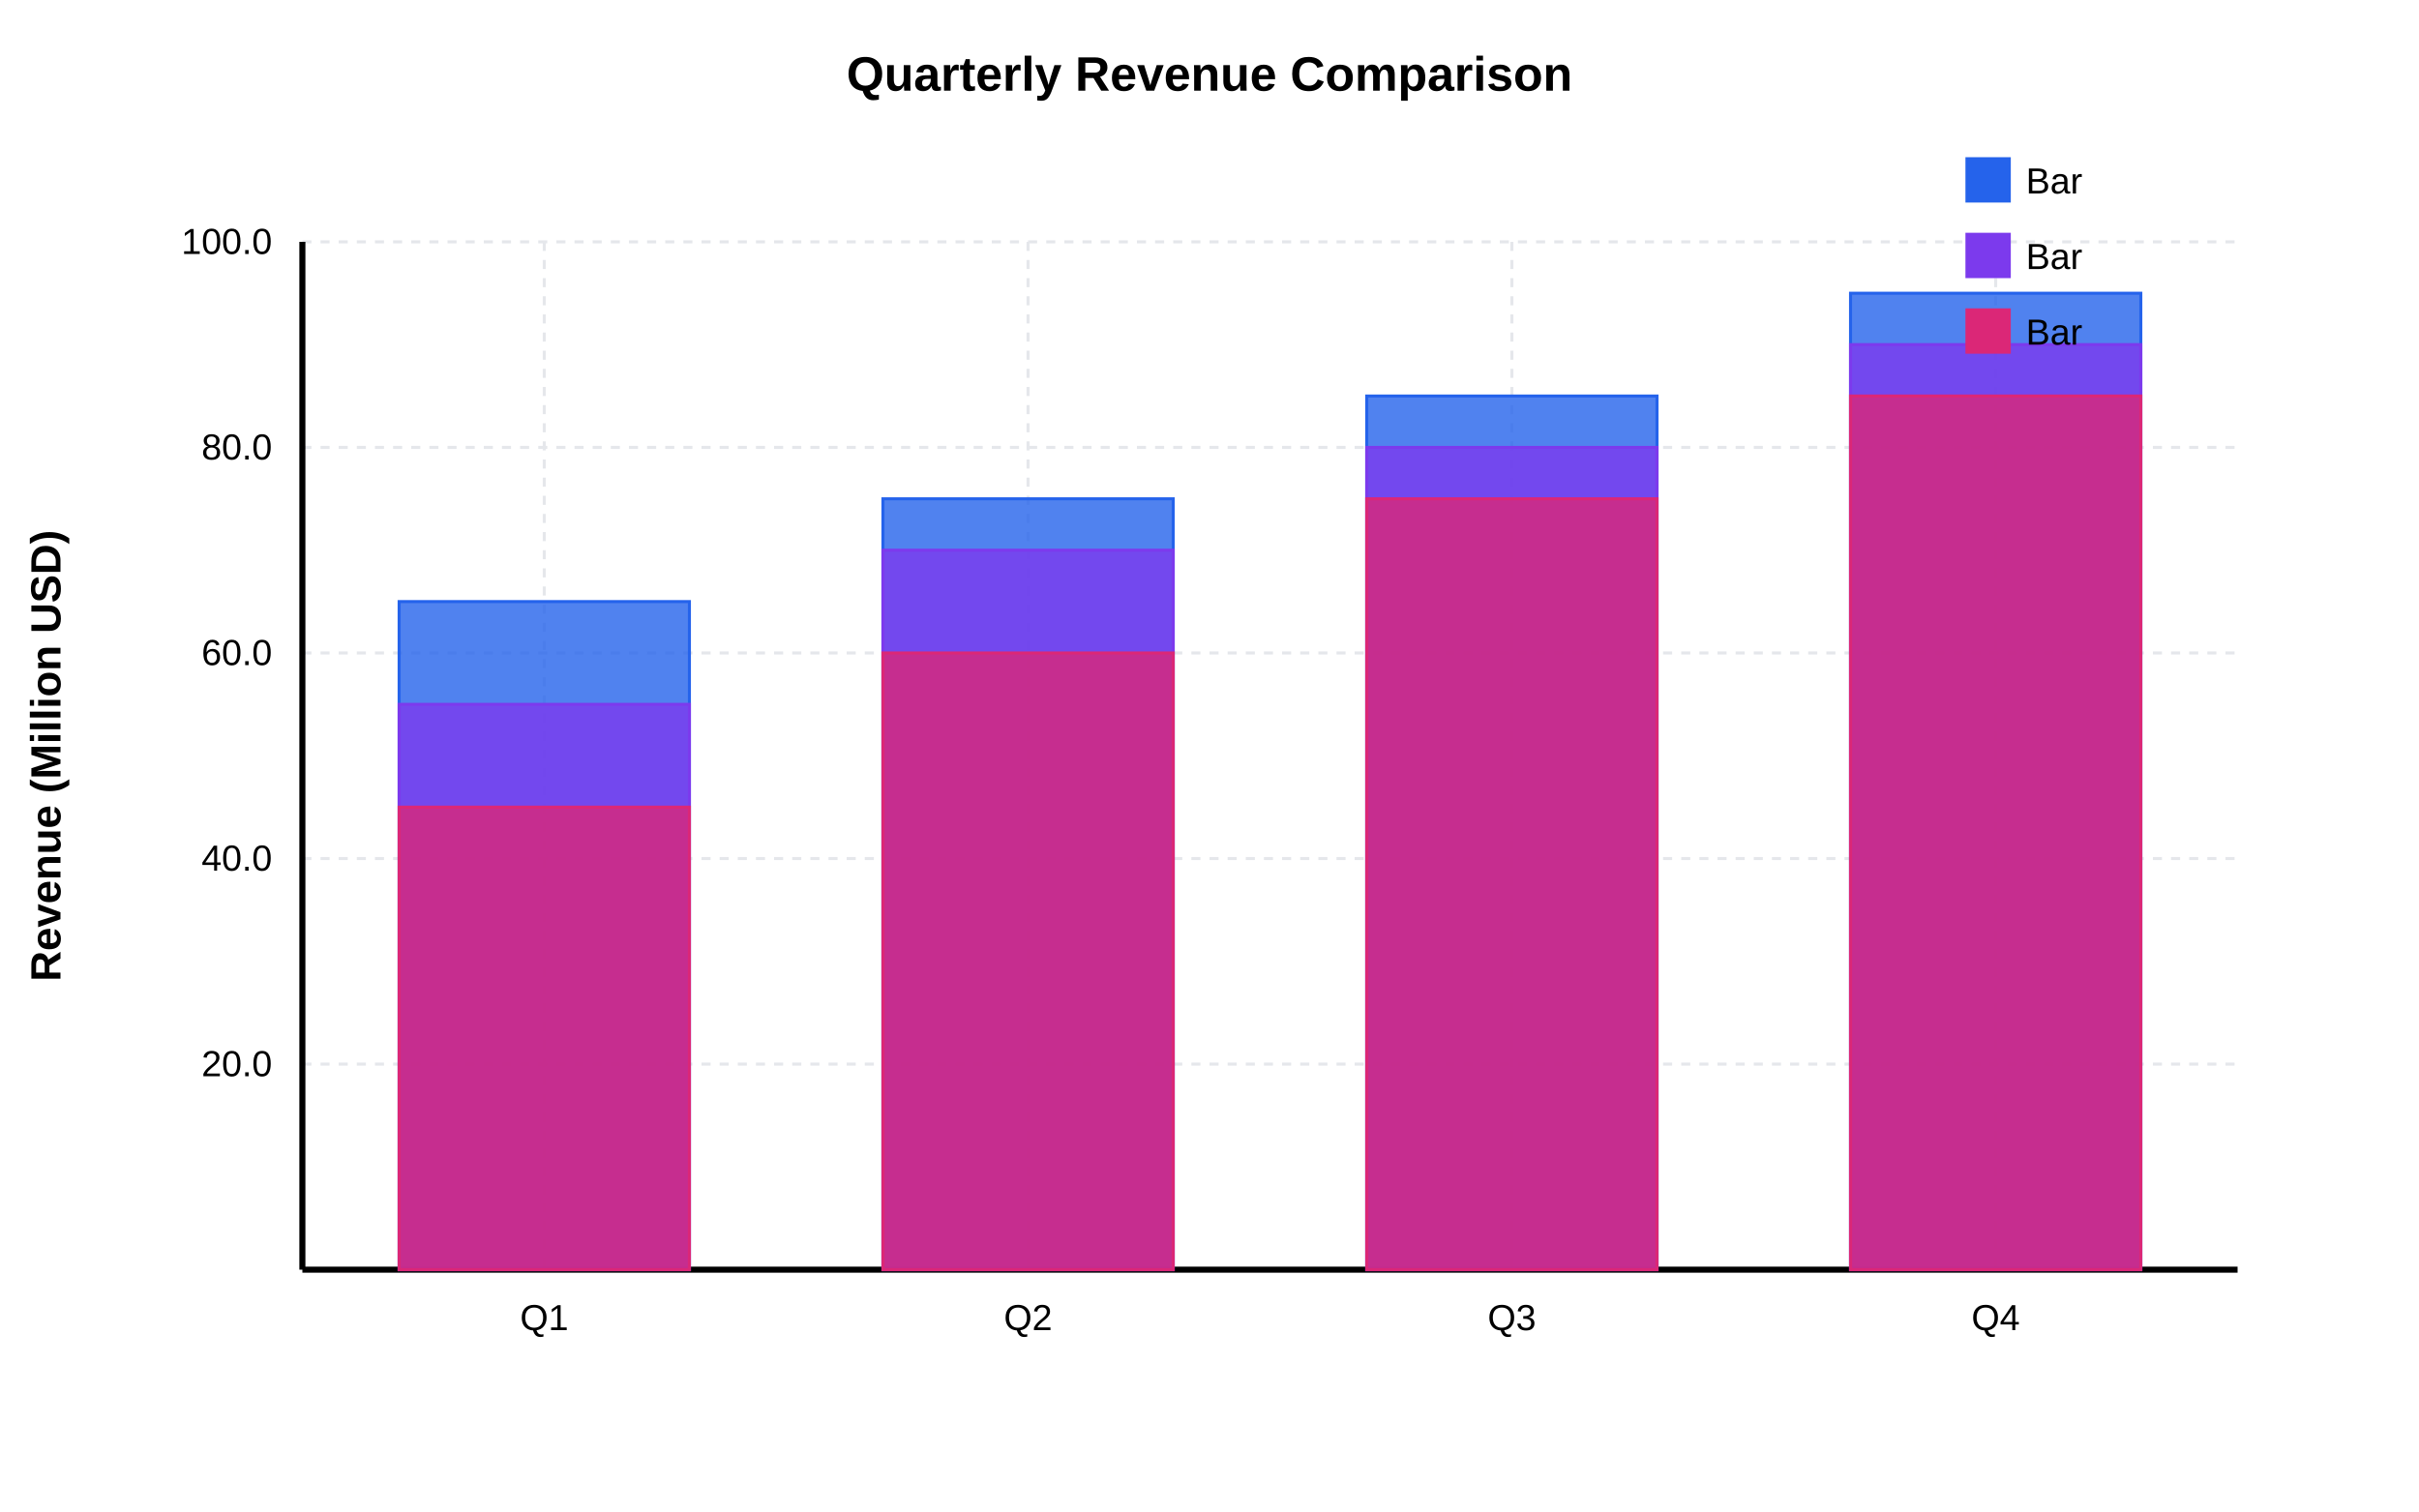
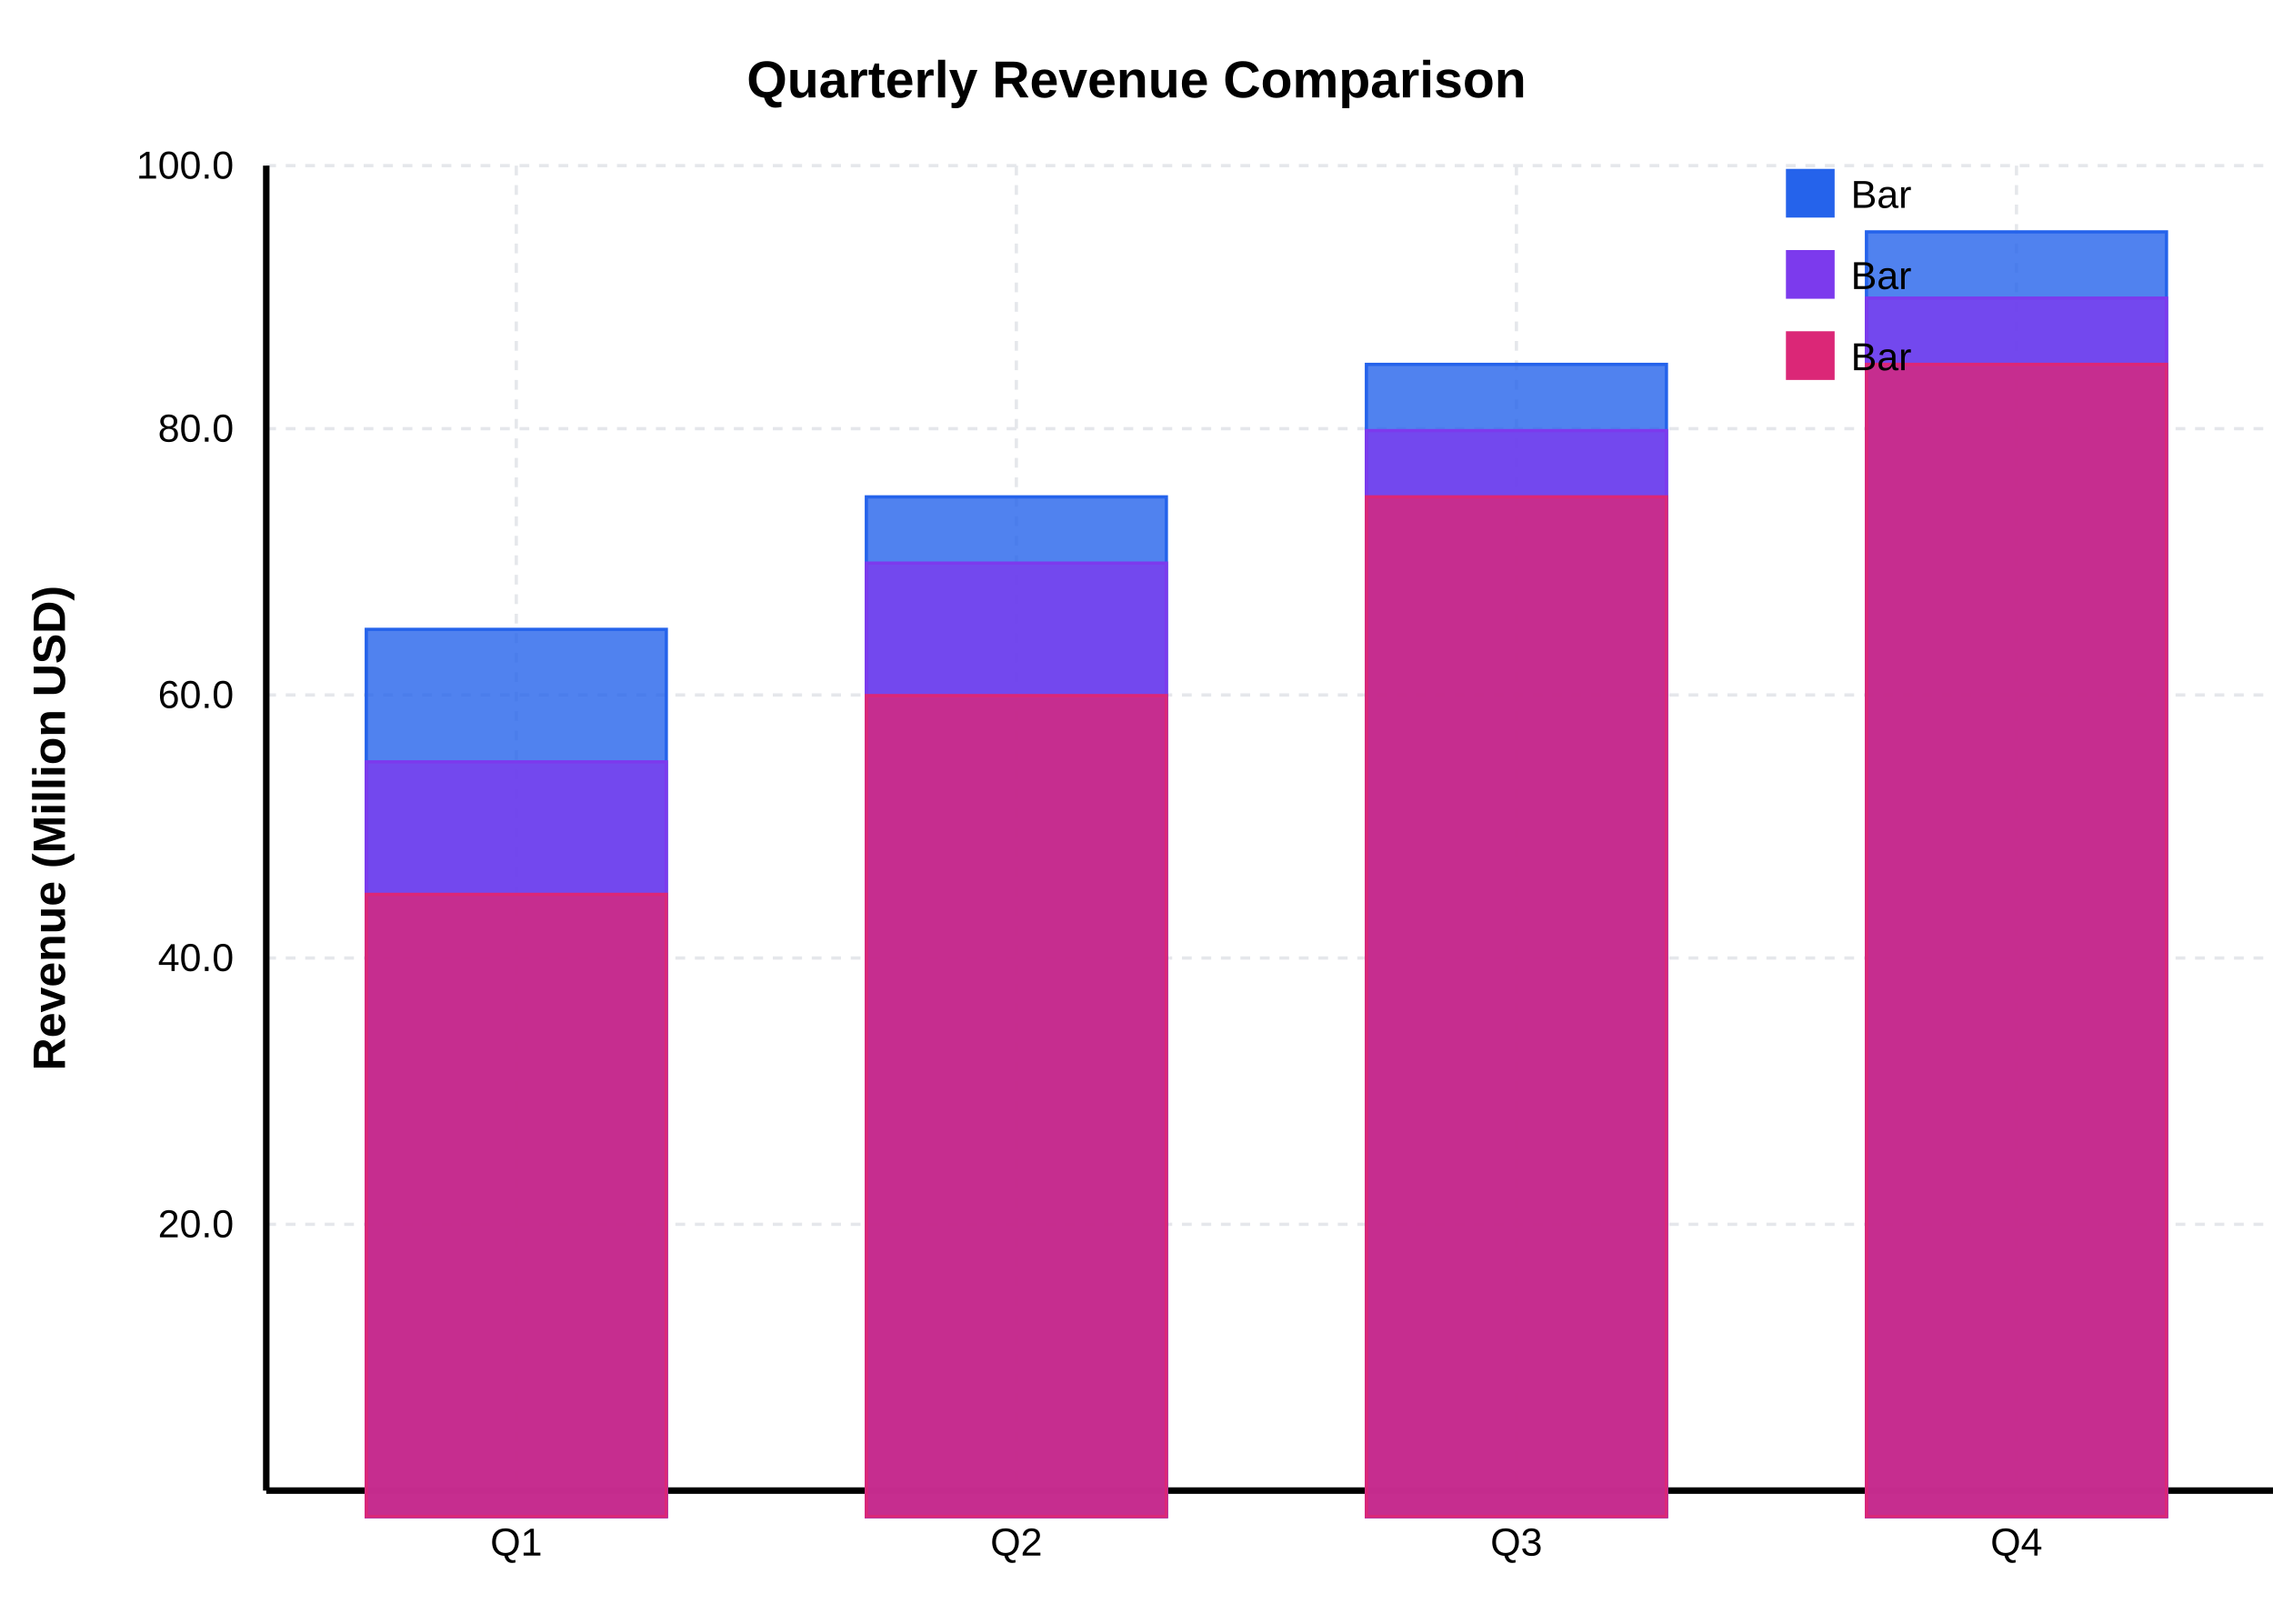
- <svg xmlns="http://www.w3.org/2000/svg" width="800.0" height="500.0" viewBox="0 0 800 500" version="1.2" baseProfile="tiny">
-   <text fill="#000000" x="400.0" y="30.0" text-anchor="middle" font-family="Arial, Helvetica, sans-serif" font-size="16.0" font-weight="bold">Quarterly Revenue Comparison</text>
-   <line stroke="#e5e7eb" stroke-width="1" x1="100.0" y1="80.0" x2="740.0" y2="80.0" stroke-dasharray="3,3" />
-   <line stroke="#e5e7eb" stroke-width="1" x1="100.0" y1="148.0" x2="740.0" y2="148.0" stroke-dasharray="3,3" />
-   <line stroke="#e5e7eb" stroke-width="1" x1="100.0" y1="216.0" x2="740.0" y2="216.0" stroke-dasharray="3,3" />
-   <line stroke="#e5e7eb" stroke-width="1" x1="100.0" y1="284.0" x2="740.0" y2="284.0" stroke-dasharray="3,3" />
-   <line stroke="#e5e7eb" stroke-width="1" x1="100.0" y1="352.0" x2="740.0" y2="352.0" stroke-dasharray="3,3" />
-   <line stroke="#e5e7eb" stroke-width="1" x1="180.0" y1="80.0" x2="180.0" y2="420.0" stroke-dasharray="3,3" />
-   <line stroke="#e5e7eb" stroke-width="1" x1="340.0" y1="80.0" x2="340.0" y2="420.0" stroke-dasharray="3,3" />
-   <line stroke="#e5e7eb" stroke-width="1" x1="500.0" y1="80.0" x2="500.0" y2="420.0" stroke-dasharray="3,3" />
-   <line stroke="#e5e7eb" stroke-width="1" x1="660.0" y1="80.0" x2="660.0" y2="420.0" stroke-dasharray="3,3" />
-   <line stroke="#000000" stroke-width="2" x1="100.0" y1="420.0" x2="740.0" y2="420.0" />
-   <line stroke="#000000" stroke-width="2" x1="100.0" y1="80.0" x2="100.0" y2="420.0" />
-   <rect fill="#2563eb" fill-opacity="0.8" stroke="#2563eb" stroke-width="1" x="132.0" y="199.0" width="96.0" height="221.0" />
-   <rect fill="#2563eb" fill-opacity="0.8" stroke="#2563eb" stroke-width="1" x="292.0" y="165.0" width="96.0" height="255.0" />
-   <rect fill="#2563eb" fill-opacity="0.8" stroke="#2563eb" stroke-width="1" x="452.0" y="131.0" width="96.0" height="289.0" />
-   <rect fill="#2563eb" fill-opacity="0.8" stroke="#2563eb" stroke-width="1" x="612.0" y="97.0" width="96.0" height="323.0" />
-   <rect fill="#7c3aed" fill-opacity="0.8" stroke="#7c3aed" stroke-width="1" x="132.0" y="233" width="96.0" height="187" />
-   <rect fill="#7c3aed" fill-opacity="0.8" stroke="#7c3aed" stroke-width="1" x="292.0" y="182" width="96.0" height="238" />
-   <rect fill="#7c3aed" fill-opacity="0.8" stroke="#7c3aed" stroke-width="1" x="452.0" y="148.0" width="96.0" height="272.0" />
-   <rect fill="#7c3aed" fill-opacity="0.8" stroke="#7c3aed" stroke-width="1" x="612.0" y="114.0" width="96.0" height="306.0" />
-   <rect fill="#db2777" fill-opacity="0.8" stroke="#db2777" stroke-width="1" x="132.0" y="267.0" width="96.0" height="153.0" />
-   <rect fill="#db2777" fill-opacity="0.8" stroke="#db2777" stroke-width="1" x="292.0" y="216.0" width="96.0" height="204.0" />
-   <rect fill="#db2777" fill-opacity="0.8" stroke="#db2777" stroke-width="1" x="452.0" y="165.0" width="96.0" height="255.0" />
-   <rect fill="#db2777" fill-opacity="0.8" stroke="#db2777" stroke-width="1" x="612.0" y="131.0" width="96.0" height="289.0" />
-   <text fill="#000000" x="180.0" y="440.0" text-anchor="middle" font-family="Arial, Helvetica, sans-serif" font-size="12.0">Q1</text>
-   <text fill="#000000" x="340.0" y="440.0" text-anchor="middle" font-family="Arial, Helvetica, sans-serif" font-size="12.0">Q2</text>
-   <text fill="#000000" x="500.0" y="440.0" text-anchor="middle" font-family="Arial, Helvetica, sans-serif" font-size="12.0">Q3</text>
-   <text fill="#000000" x="660.0" y="440.0" text-anchor="middle" font-family="Arial, Helvetica, sans-serif" font-size="12.0">Q4</text>
-   <text transform="rotate(-90, 20, 250)" fill="#000000" x="20.0" y="250.0" text-anchor="middle" font-family="Arial, Helvetica, sans-serif" font-size="14.0" font-weight="bold">Revenue (Million USD)</text>
-   <text fill="#000000" x="90.0" y="84.0" text-anchor="end" font-family="Arial, Helvetica, sans-serif" font-size="12.0">100.0</text>
-   <text fill="#000000" x="90.0" y="152.0" text-anchor="end" font-family="Arial, Helvetica, sans-serif" font-size="12.0">80.0</text>
-   <text fill="#000000" x="90.0" y="220.0" text-anchor="end" font-family="Arial, Helvetica, sans-serif" font-size="12.0">60.0</text>
-   <text fill="#000000" x="90.0" y="288.0" text-anchor="end" font-family="Arial, Helvetica, sans-serif" font-size="12.0">40.0</text>
-   <text fill="#000000" x="90.0" y="356.0" text-anchor="end" font-family="Arial, Helvetica, sans-serif" font-size="12.0">20.0</text>
-   <rect fill="#2563eb" stroke="none" x="650.0" y="52.0" width="15.0" height="15.0" />
-   <text fill="#000000" x="670.0" y="64.0" text-anchor="start" font-family="Arial, Helvetica, sans-serif" font-size="12.0">Bar</text>
-   <rect fill="#7c3aed" stroke="none" x="650.0" y="77.0" width="15.0" height="15.0" />
-   <text fill="#000000" x="670.0" y="89.0" text-anchor="start" font-family="Arial, Helvetica, sans-serif" font-size="12.0">Bar</text>
-   <rect fill="#db2777" stroke="none" x="650.0" y="102.0" width="15.0" height="15.0" />
-   <text fill="#000000" x="670.0" y="114.0" text-anchor="start" font-family="Arial, Helvetica, sans-serif" font-size="12.0">Bar</text>
+ <svg xmlns="http://www.w3.org/2000/svg" width="700.0" height="500.0" viewBox="0 0 700 500" version="1.2" baseProfile="tiny">
+   <text fill="#000000" x="350.0" y="30.0" text-anchor="middle" font-family="Arial, Helvetica, sans-serif" font-size="16.0" font-weight="bold">Quarterly Revenue Comparison</text>
+   <line stroke="#e5e7eb" stroke-width="1" x1="82.0" y1="51.0" x2="700.0" y2="51.0" stroke-dasharray="3,3" />
+   <line stroke="#e5e7eb" stroke-width="1" x1="82.0" y1="132.0" x2="700.0" y2="132.0" stroke-dasharray="3,3" />
+   <line stroke="#e5e7eb" stroke-width="1" x1="82.0" y1="214.0" x2="700.0" y2="214.0" stroke-dasharray="3,3" />
+   <line stroke="#e5e7eb" stroke-width="1" x1="82.0" y1="295.0" x2="700.0" y2="295.0" stroke-dasharray="3,3" />
+   <line stroke="#e5e7eb" stroke-width="1" x1="82.0" y1="377.0" x2="700.0" y2="377.0" stroke-dasharray="3,3" />
+   <line stroke="#e5e7eb" stroke-width="1" x1="159.0" y1="51.0" x2="159.0" y2="459.0" stroke-dasharray="3,3" />
+   <line stroke="#e5e7eb" stroke-width="1" x1="313.0" y1="51.0" x2="313.0" y2="459.0" stroke-dasharray="3,3" />
+   <line stroke="#e5e7eb" stroke-width="1" x1="467.0" y1="51.0" x2="467.0" y2="459.0" stroke-dasharray="3,3" />
+   <line stroke="#e5e7eb" stroke-width="1" x1="621.0" y1="51.0" x2="621.0" y2="459.0" stroke-dasharray="3,3" />
+   <line stroke="#000000" stroke-width="2" x1="82.0" y1="459.0" x2="700.0" y2="459.0" />
+   <line stroke="#000000" stroke-width="2" x1="82.0" y1="51.0" x2="82.0" y2="459.0" />
+   <rect fill="#2563eb" fill-opacity="0.8" stroke="#2563eb" stroke-width="1" x="112.8" y="193.8" width="92.4" height="273.2" />
+   <rect fill="#2563eb" fill-opacity="0.8" stroke="#2563eb" stroke-width="1" x="266.8" y="153.0" width="92.4" height="314.0" />
+   <rect fill="#2563eb" fill-opacity="0.8" stroke="#2563eb" stroke-width="1" x="420.8" y="112.2" width="92.4" height="354.8" />
+   <rect fill="#2563eb" fill-opacity="0.8" stroke="#2563eb" stroke-width="1" x="574.8" y="71.4" width="92.4" height="395.6" />
+   <rect fill="#7c3aed" fill-opacity="0.8" stroke="#7c3aed" stroke-width="1" x="112.8" y="234.6" width="92.4" height="232.4" />
+   <rect fill="#7c3aed" fill-opacity="0.8" stroke="#7c3aed" stroke-width="1" x="266.8" y="173.4" width="92.4" height="293.6" />
+   <rect fill="#7c3aed" fill-opacity="0.8" stroke="#7c3aed" stroke-width="1" x="420.8" y="132.6" width="92.4" height="334.4" />
+   <rect fill="#7c3aed" fill-opacity="0.8" stroke="#7c3aed" stroke-width="1" x="574.8" y="91.8" width="92.4" height="375.2" />
+   <rect fill="#db2777" fill-opacity="0.8" stroke="#db2777" stroke-width="1" x="112.8" y="275.4" width="92.4" height="191.6" />
+   <rect fill="#db2777" fill-opacity="0.8" stroke="#db2777" stroke-width="1" x="266.8" y="214.2" width="92.4" height="252.8" />
+   <rect fill="#db2777" fill-opacity="0.8" stroke="#db2777" stroke-width="1" x="420.8" y="153.0" width="92.4" height="314.0" />
+   <rect fill="#db2777" fill-opacity="0.8" stroke="#db2777" stroke-width="1" x="574.8" y="112.2" width="92.4" height="354.8" />
+   <text fill="#000000" x="159.0" y="479.0" text-anchor="middle" font-family="Arial, Helvetica, sans-serif" font-size="12.0">Q1</text>
+   <text fill="#000000" x="313.0" y="479.0" text-anchor="middle" font-family="Arial, Helvetica, sans-serif" font-size="12.0">Q2</text>
+   <text fill="#000000" x="467.0" y="479.0" text-anchor="middle" font-family="Arial, Helvetica, sans-serif" font-size="12.0">Q3</text>
+   <text fill="#000000" x="621.0" y="479.0" text-anchor="middle" font-family="Arial, Helvetica, sans-serif" font-size="12.0">Q4</text>
+   <text transform="rotate(-90, 20, 255)" fill="#000000" x="20.0" y="255.0" text-anchor="middle" font-family="Arial, Helvetica, sans-serif" font-size="14.0" font-weight="bold">Revenue (Million USD)</text>
+   <text fill="#000000" x="72.0" y="55.0" text-anchor="end" font-family="Arial, Helvetica, sans-serif" font-size="12.0">100.0</text>
+   <text fill="#000000" x="72.0" y="136.0" text-anchor="end" font-family="Arial, Helvetica, sans-serif" font-size="12.0">80.0</text>
+   <text fill="#000000" x="72.0" y="218.0" text-anchor="end" font-family="Arial, Helvetica, sans-serif" font-size="12.0">60.0</text>
+   <text fill="#000000" x="72.0" y="299.0" text-anchor="end" font-family="Arial, Helvetica, sans-serif" font-size="12.0">40.0</text>
+   <text fill="#000000" x="72.0" y="381.0" text-anchor="end" font-family="Arial, Helvetica, sans-serif" font-size="12.0">20.0</text>
+   <rect fill="#2563eb" stroke="none" x="550.0" y="52.0" width="15.0" height="15.0" />
+   <text fill="#000000" x="570.0" y="64.0" text-anchor="start" font-family="Arial, Helvetica, sans-serif" font-size="12.0">Bar</text>
+   <rect fill="#7c3aed" stroke="none" x="550.0" y="77.0" width="15.0" height="15.0" />
+   <text fill="#000000" x="570.0" y="89.0" text-anchor="start" font-family="Arial, Helvetica, sans-serif" font-size="12.0">Bar</text>
+   <rect fill="#db2777" stroke="none" x="550.0" y="102.0" width="15.0" height="15.0" />
+   <text fill="#000000" x="570.0" y="114.0" text-anchor="start" font-family="Arial, Helvetica, sans-serif" font-size="12.0">Bar</text>
</svg>
